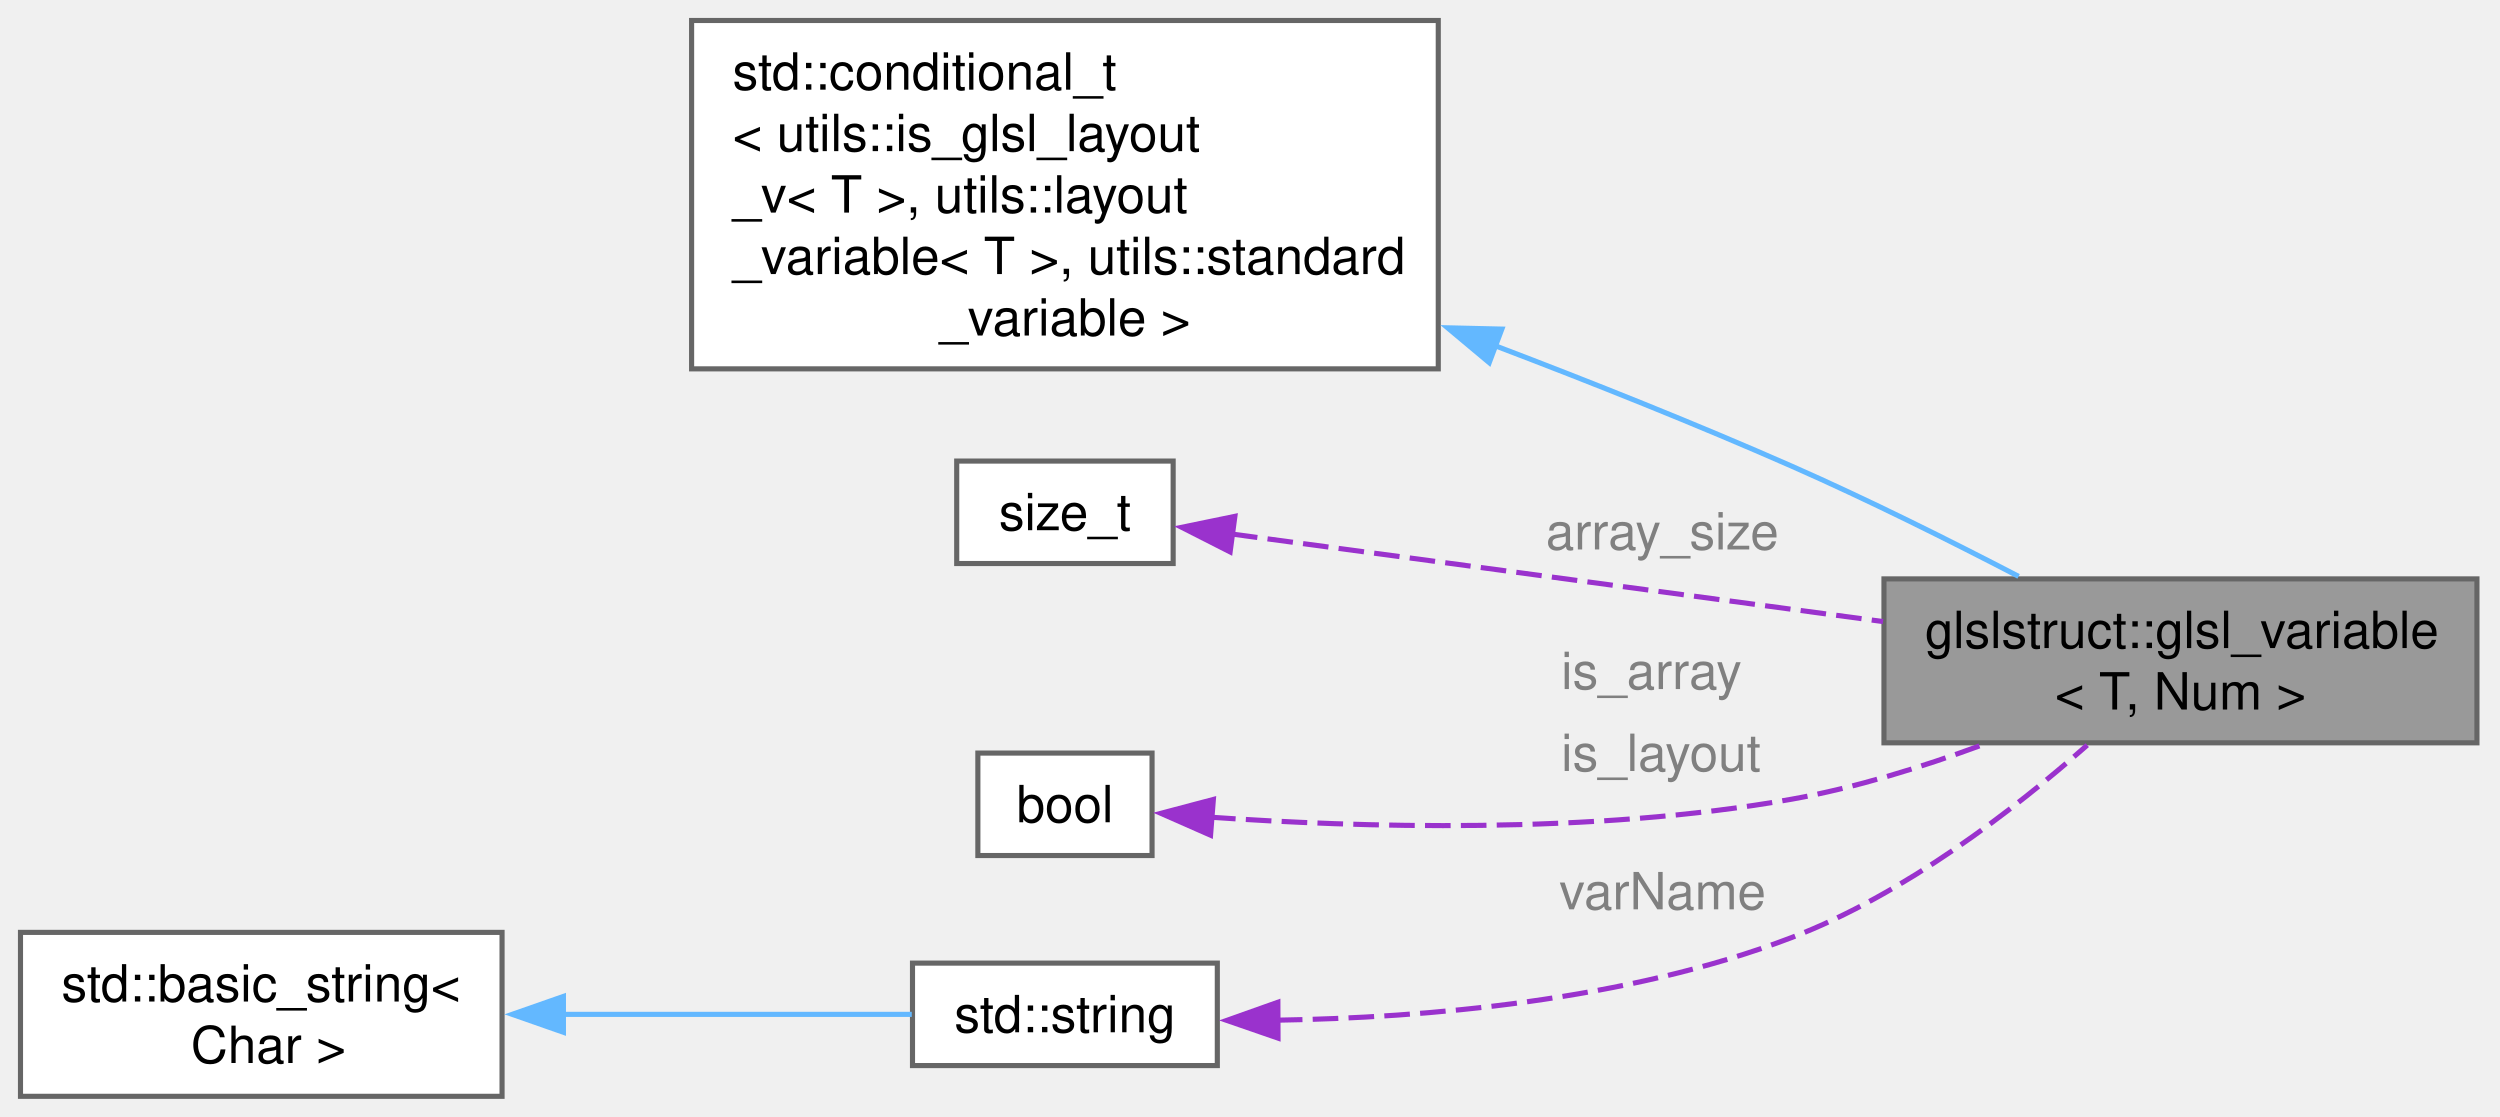
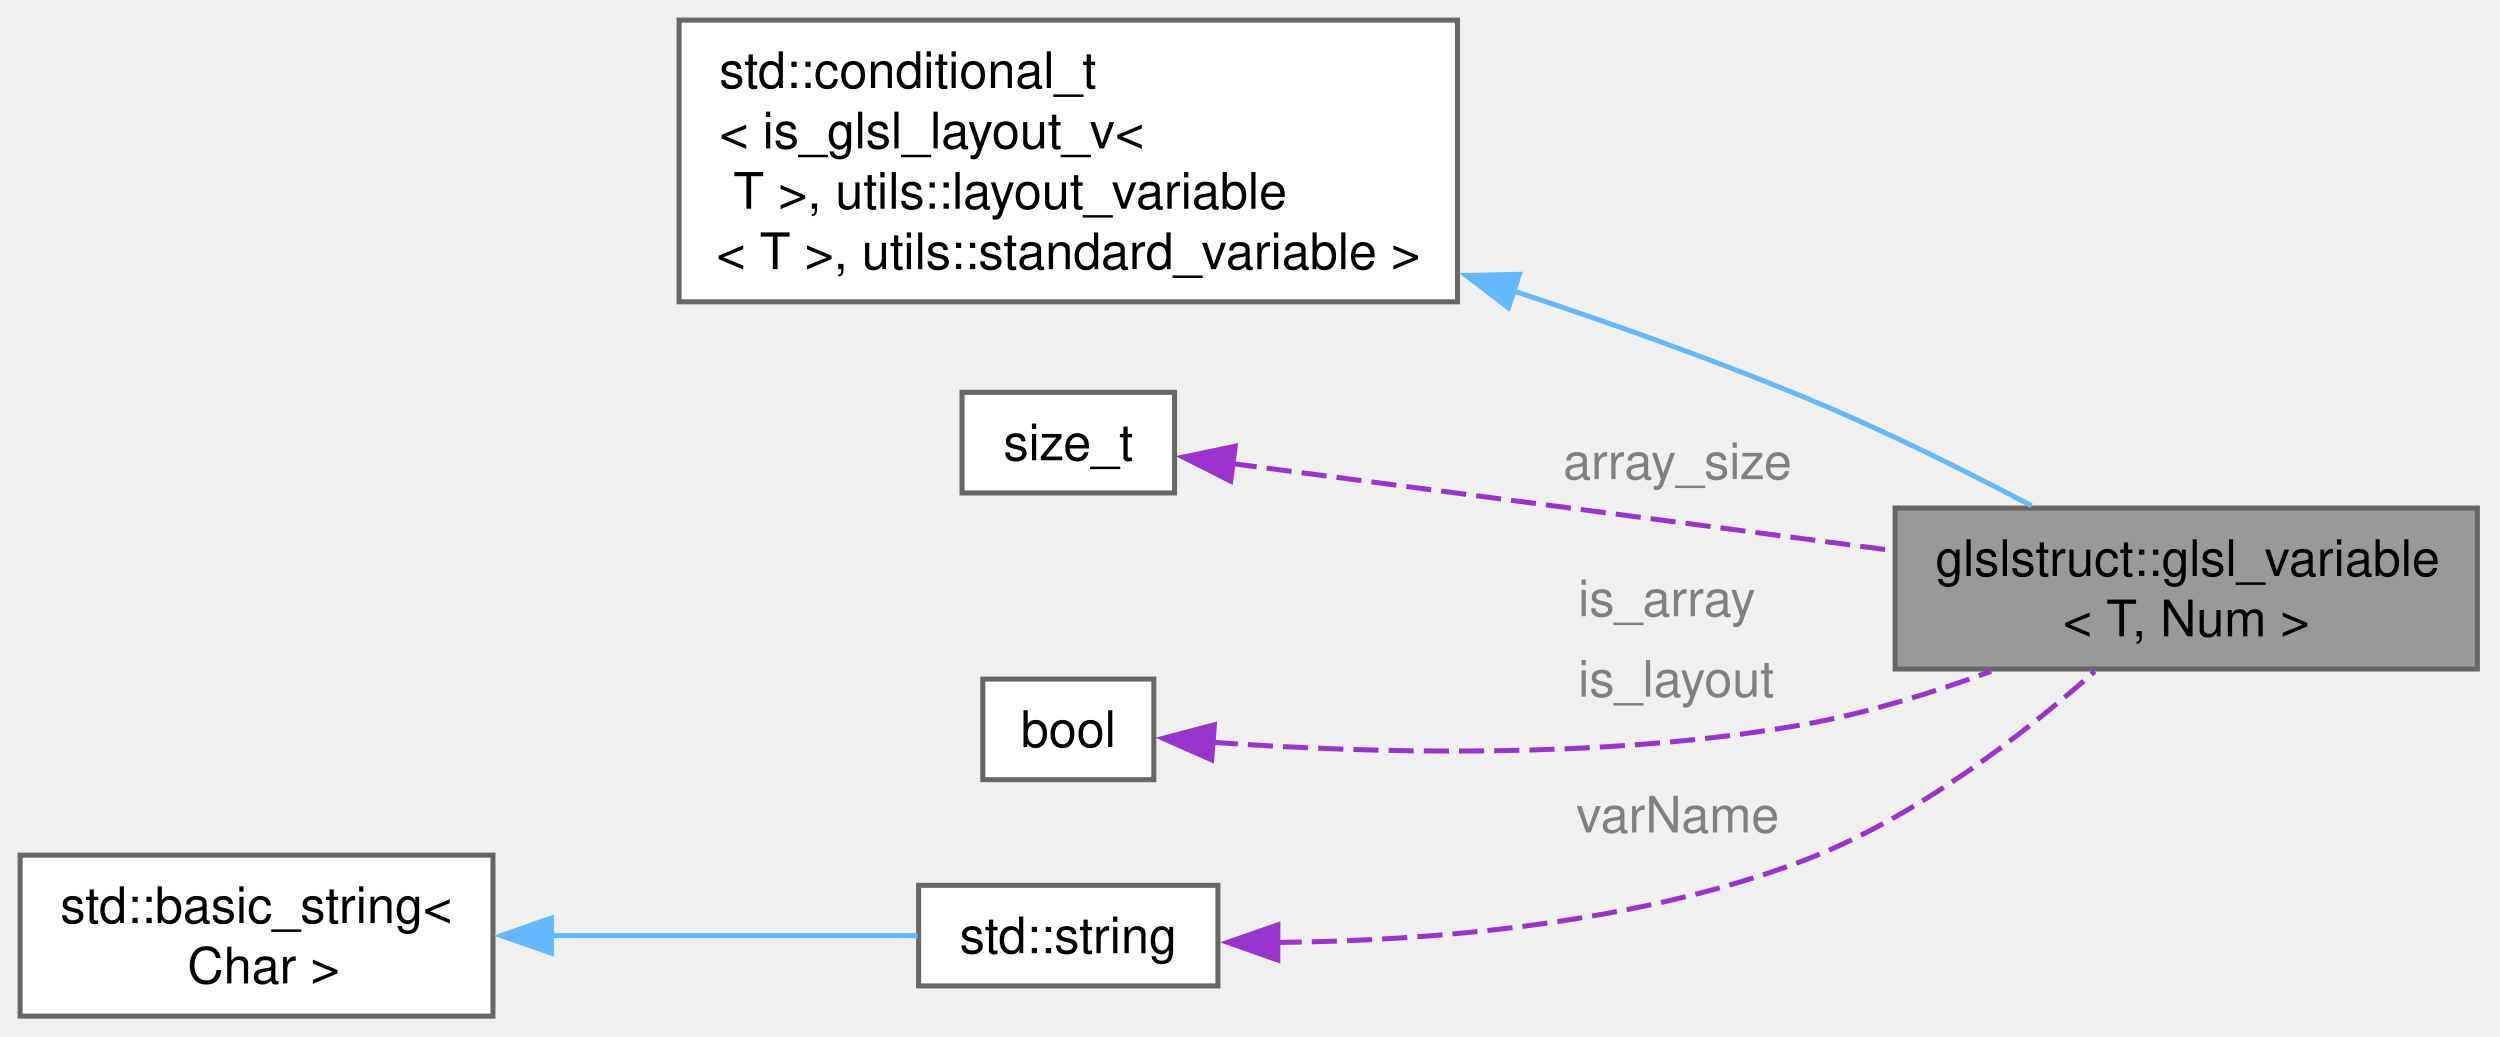
- <svg xmlns="http://www.w3.org/2000/svg" xmlns:xlink="http://www.w3.org/1999/xlink" width="488pt" height="218pt" viewBox="0.00 0.00 488.00 218.00">
-   <g id="graph0" class="graph" transform="scale(1 1) rotate(0) translate(4 214)">
+ <svg xmlns="http://www.w3.org/2000/svg" xmlns:xlink="http://www.w3.org/1999/xlink" width="497pt" height="206pt" viewBox="0.00 0.00 497.00 206.00">
+   <g id="graph0" class="graph" transform="scale(1 1) rotate(0) translate(4 202)">
    <g id="Node000001" class="node">
      <g id="a_Node000001">
        <a xlink:title="container for variables for easier initialization of layouts">
-           <polygon fill="#999999" stroke="#666666" points="479.5,-101 363.75,-101 363.75,-69 479.5,-69 479.5,-101" />
-           <text xml:space="preserve" text-anchor="start" x="371.75" y="-87.5" font-family="Helvetica,sans-Serif" font-size="10.00">glslstruct::glsl_variable</text>
-           <text xml:space="preserve" text-anchor="middle" x="421.62" y="-75.5" font-family="Helvetica,sans-Serif" font-size="10.00">&lt; T, Num &gt;</text>
+           <polygon fill="#999999" stroke="#666666" points="488.5,-101 372.75,-101 372.75,-69 488.5,-69 488.5,-101" />
+           <text xml:space="preserve" text-anchor="start" x="380.75" y="-87.5" font-family="Helvetica,sans-Serif" font-size="10.00">glslstruct::glsl_variable</text>
+           <text xml:space="preserve" text-anchor="middle" x="430.62" y="-75.5" font-family="Helvetica,sans-Serif" font-size="10.00">&lt; T, Num &gt;</text>
        </a>
      </g>
    </g>
    <g id="Node000002" class="node">
      <g id="a_Node000002">
        <a xlink:title=" ">
-           <polygon fill="white" stroke="#666666" points="276.75,-210 131,-210 131,-142 276.75,-142 276.75,-210" />
-           <text xml:space="preserve" text-anchor="start" x="139" y="-196.5" font-family="Helvetica,sans-Serif" font-size="10.00">std::conditional_t</text>
-           <text xml:space="preserve" text-anchor="start" x="139" y="-184.5" font-family="Helvetica,sans-Serif" font-size="10.00">&lt; utils::is_glsl_layout</text>
-           <text xml:space="preserve" text-anchor="start" x="139" y="-172.5" font-family="Helvetica,sans-Serif" font-size="10.00">_v&lt; T &gt;, utils::layout</text>
-           <text xml:space="preserve" text-anchor="start" x="139" y="-160.5" font-family="Helvetica,sans-Serif" font-size="10.00">_variable&lt; T &gt;, utils::standard</text>
-           <text xml:space="preserve" text-anchor="middle" x="203.88" y="-148.5" font-family="Helvetica,sans-Serif" font-size="10.00">_variable &gt;</text>
+           <polygon fill="white" stroke="#666666" points="285.75,-198 131,-198 131,-142 285.75,-142 285.75,-198" />
+           <text xml:space="preserve" text-anchor="start" x="139" y="-184.5" font-family="Helvetica,sans-Serif" font-size="10.00">std::conditional_t</text>
+           <text xml:space="preserve" text-anchor="start" x="139" y="-172.5" font-family="Helvetica,sans-Serif" font-size="10.00">&lt; is_glsl_layout_v&lt;</text>
+           <text xml:space="preserve" text-anchor="start" x="139" y="-160.5" font-family="Helvetica,sans-Serif" font-size="10.00"> T &gt;, utils::layout_variable</text>
+           <text xml:space="preserve" text-anchor="middle" x="208.38" y="-148.5" font-family="Helvetica,sans-Serif" font-size="10.00">&lt; T &gt;, utils::standard_variable &gt;</text>
        </a>
      </g>
    </g>
    <g id="edge1_Node000001_Node000002" class="edge">
      <g id="a_edge1_Node000001_Node000002">
        <a xlink:title=" ">
-           <path fill="none" stroke="#63b8ff" d="M287.71,-146.57C306.93,-139.26 327.19,-131.17 345.75,-123 360.56,-116.48 376.6,-108.47 390.03,-101.49" />
-           <polygon fill="#63b8ff" stroke="#63b8ff" points="286.7,-143.21 278.57,-150.01 289.16,-149.76 286.7,-143.21" />
+           <path fill="none" stroke="#63b8ff" d="M296.92,-144.16C316.18,-137.79 336.32,-130.6 354.75,-123 369.98,-116.72 386.35,-108.58 399.89,-101.45" />
+           <polygon fill="#63b8ff" stroke="#63b8ff" points="295.88,-140.81 287.46,-147.24 298.05,-147.47 295.88,-140.81" />
        </a>
      </g>
    </g>
    <g id="Node000003" class="node">
      <g id="a_Node000003">
        <a xlink:title=" ">
-           <polygon fill="white" stroke="#666666" points="225,-124 182.75,-124 182.75,-104 225,-104 225,-124" />
-           <text xml:space="preserve" text-anchor="middle" x="203.88" y="-110.5" font-family="Helvetica,sans-Serif" font-size="10.00">size_t</text>
+           <polygon fill="white" stroke="#666666" points="229.5,-124 187.25,-124 187.25,-104 229.5,-104 229.5,-124" />
+           <text xml:space="preserve" text-anchor="middle" x="208.38" y="-110.5" font-family="Helvetica,sans-Serif" font-size="10.00">size_t</text>
        </a>
      </g>
    </g>
    <g id="edge2_Node000001_Node000003" class="edge">
      <g id="a_edge2_Node000001_Node000003">
        <a xlink:title=" ">
-           <path fill="none" stroke="#9a32cd" stroke-dasharray="5,2" d="M236.48,-109.75C269.78,-105.28 322.92,-98.13 363.57,-92.67" />
-           <polygon fill="#9a32cd" stroke="#9a32cd" points="236.12,-106.27 226.67,-111.07 237.05,-113.21 236.12,-106.27" />
+           <path fill="none" stroke="#9a32cd" stroke-dasharray="5,2" d="M240.87,-109.85C275.13,-105.34 330.59,-98.04 372.55,-92.52" />
+           <polygon fill="#9a32cd" stroke="#9a32cd" points="240.66,-106.35 231.2,-111.13 241.57,-113.29 240.66,-106.35" />
        </a>
      </g>
-       <text xml:space="preserve" text-anchor="start" x="297.75" y="-106.74" font-family="Helvetica,sans-Serif" font-size="10.00" fill="grey">array_size</text>
+       <text xml:space="preserve" text-anchor="start" x="306.75" y="-106.74" font-family="Helvetica,sans-Serif" font-size="10.00" fill="grey">array_size</text>
    </g>
    <g id="Node000004" class="node">
      <g id="a_Node000004">
        <a xlink:title=" ">
-           <polygon fill="white" stroke="#666666" points="220.88,-67 186.88,-67 186.88,-47 220.88,-47 220.88,-67" />
-           <text xml:space="preserve" text-anchor="middle" x="203.88" y="-53.5" font-family="Helvetica,sans-Serif" font-size="10.00">bool</text>
+           <polygon fill="white" stroke="#666666" points="225.38,-67 191.38,-67 191.38,-47 225.38,-47 225.38,-67" />
+           <text xml:space="preserve" text-anchor="middle" x="208.38" y="-53.5" font-family="Helvetica,sans-Serif" font-size="10.00">bool</text>
        </a>
      </g>
    </g>
    <g id="edge3_Node000001_Node000004" class="edge">
      <g id="a_edge3_Node000001_Node000004">
        <a xlink:title=" ">
-           <path fill="none" stroke="#9a32cd" stroke-dasharray="5,2" d="M232.2,-54.49C260.76,-52.49 306.77,-51.04 345.75,-58 358.13,-60.21 371.17,-64.26 382.83,-68.56" />
-           <polygon fill="#9a32cd" stroke="#9a32cd" points="232.3,-50.97 222.6,-55.24 232.85,-57.95 232.3,-50.97" />
+           <path fill="none" stroke="#9a32cd" stroke-dasharray="5,2" d="M237.09,-54.43C266.53,-52.34 314.31,-50.79 354.75,-58 367.13,-60.21 380.17,-64.26 391.84,-68.56" />
+           <polygon fill="#9a32cd" stroke="#9a32cd" points="236.87,-50.94 227.18,-55.22 237.43,-57.92 236.87,-50.94" />
        </a>
      </g>
-       <text xml:space="preserve" text-anchor="start" x="300.75" y="-79.5" font-family="Helvetica,sans-Serif" font-size="10.00" fill="grey">is_array</text>
-       <text xml:space="preserve" text-anchor="start" x="300.75" y="-63.5" font-family="Helvetica,sans-Serif" font-size="10.00" fill="grey">is_layout</text>
+       <text xml:space="preserve" text-anchor="start" x="309.75" y="-79.5" font-family="Helvetica,sans-Serif" font-size="10.00" fill="grey">is_array</text>
+       <text xml:space="preserve" text-anchor="start" x="309.75" y="-63.5" font-family="Helvetica,sans-Serif" font-size="10.00" fill="grey">is_layout</text>
    </g>
    <g id="Node000005" class="node">
      <g id="a_Node000005">
        <a xlink:title=" ">
-           <polygon fill="white" stroke="#666666" points="233.62,-26 174.12,-26 174.12,-6 233.62,-6 233.62,-26" />
-           <text xml:space="preserve" text-anchor="middle" x="203.88" y="-12.5" font-family="Helvetica,sans-Serif" font-size="10.00">std::string</text>
+           <polygon fill="white" stroke="#666666" points="238.12,-26 178.62,-26 178.62,-6 238.12,-6 238.12,-26" />
+           <text xml:space="preserve" text-anchor="middle" x="208.38" y="-12.5" font-family="Helvetica,sans-Serif" font-size="10.00">std::string</text>
        </a>
      </g>
    </g>
    <g id="edge4_Node000001_Node000005" class="edge">
      <g id="a_edge4_Node000001_Node000005">
        <a xlink:title=" ">
-           <path fill="none" stroke="#9a32cd" stroke-dasharray="5,2" d="M245.24,-14.86C274.12,-15.33 313.45,-18.64 345.75,-31 367.75,-39.42 389.18,-55.97 403.43,-68.55" />
-           <polygon fill="#9a32cd" stroke="#9a32cd" points="245.47,-11.36 235.46,-14.82 245.44,-18.36 245.47,-11.36" />
+           <path fill="none" stroke="#9a32cd" stroke-dasharray="5,2" d="M249.79,-14.64C279.7,-14.94 320.94,-18.13 354.75,-31 376.77,-39.38 398.19,-55.94 412.44,-68.53" />
+           <polygon fill="#9a32cd" stroke="#9a32cd" points="250.03,-11.14 240.04,-14.66 250.04,-18.14 250.03,-11.14" />
        </a>
      </g>
-       <text xml:space="preserve" text-anchor="start" x="300.38" y="-36.5" font-family="Helvetica,sans-Serif" font-size="10.00" fill="grey">varName</text>
+       <text xml:space="preserve" text-anchor="start" x="309.38" y="-36.5" font-family="Helvetica,sans-Serif" font-size="10.00" fill="grey">varName</text>
    </g>
    <g id="Node000006" class="node">
      <g id="a_Node000006">
        <a xlink:title=" ">
          <polygon fill="white" stroke="#666666" points="94,-32 0,-32 0,0 94,0 94,-32" />
          <text xml:space="preserve" text-anchor="start" x="8" y="-18.5" font-family="Helvetica,sans-Serif" font-size="10.00">std::basic_string&lt;</text>
          <text xml:space="preserve" text-anchor="middle" x="47" y="-6.5" font-family="Helvetica,sans-Serif" font-size="10.00"> Char &gt;</text>
        </a>
      </g>
    </g>
    <g id="edge5_Node000005_Node000006" class="edge">
      <g id="a_edge5_Node000005_Node000006">
        <a xlink:title=" ">
-           <path fill="none" stroke="#63b8ff" d="M105.97,-16C129.18,-16 154.88,-16 173.98,-16" />
-           <polygon fill="#63b8ff" stroke="#63b8ff" points="105.98,-12.5 95.98,-16 105.98,-19.5 105.98,-12.5" />
+           <path fill="none" stroke="#63b8ff" d="M105.58,-16C130.31,-16 158.13,-16 178.43,-16" />
+           <polygon fill="#63b8ff" stroke="#63b8ff" points="105.61,-12.5 95.61,-16 105.61,-19.5 105.61,-12.5" />
        </a>
      </g>
    </g>
  </g>
</svg>
